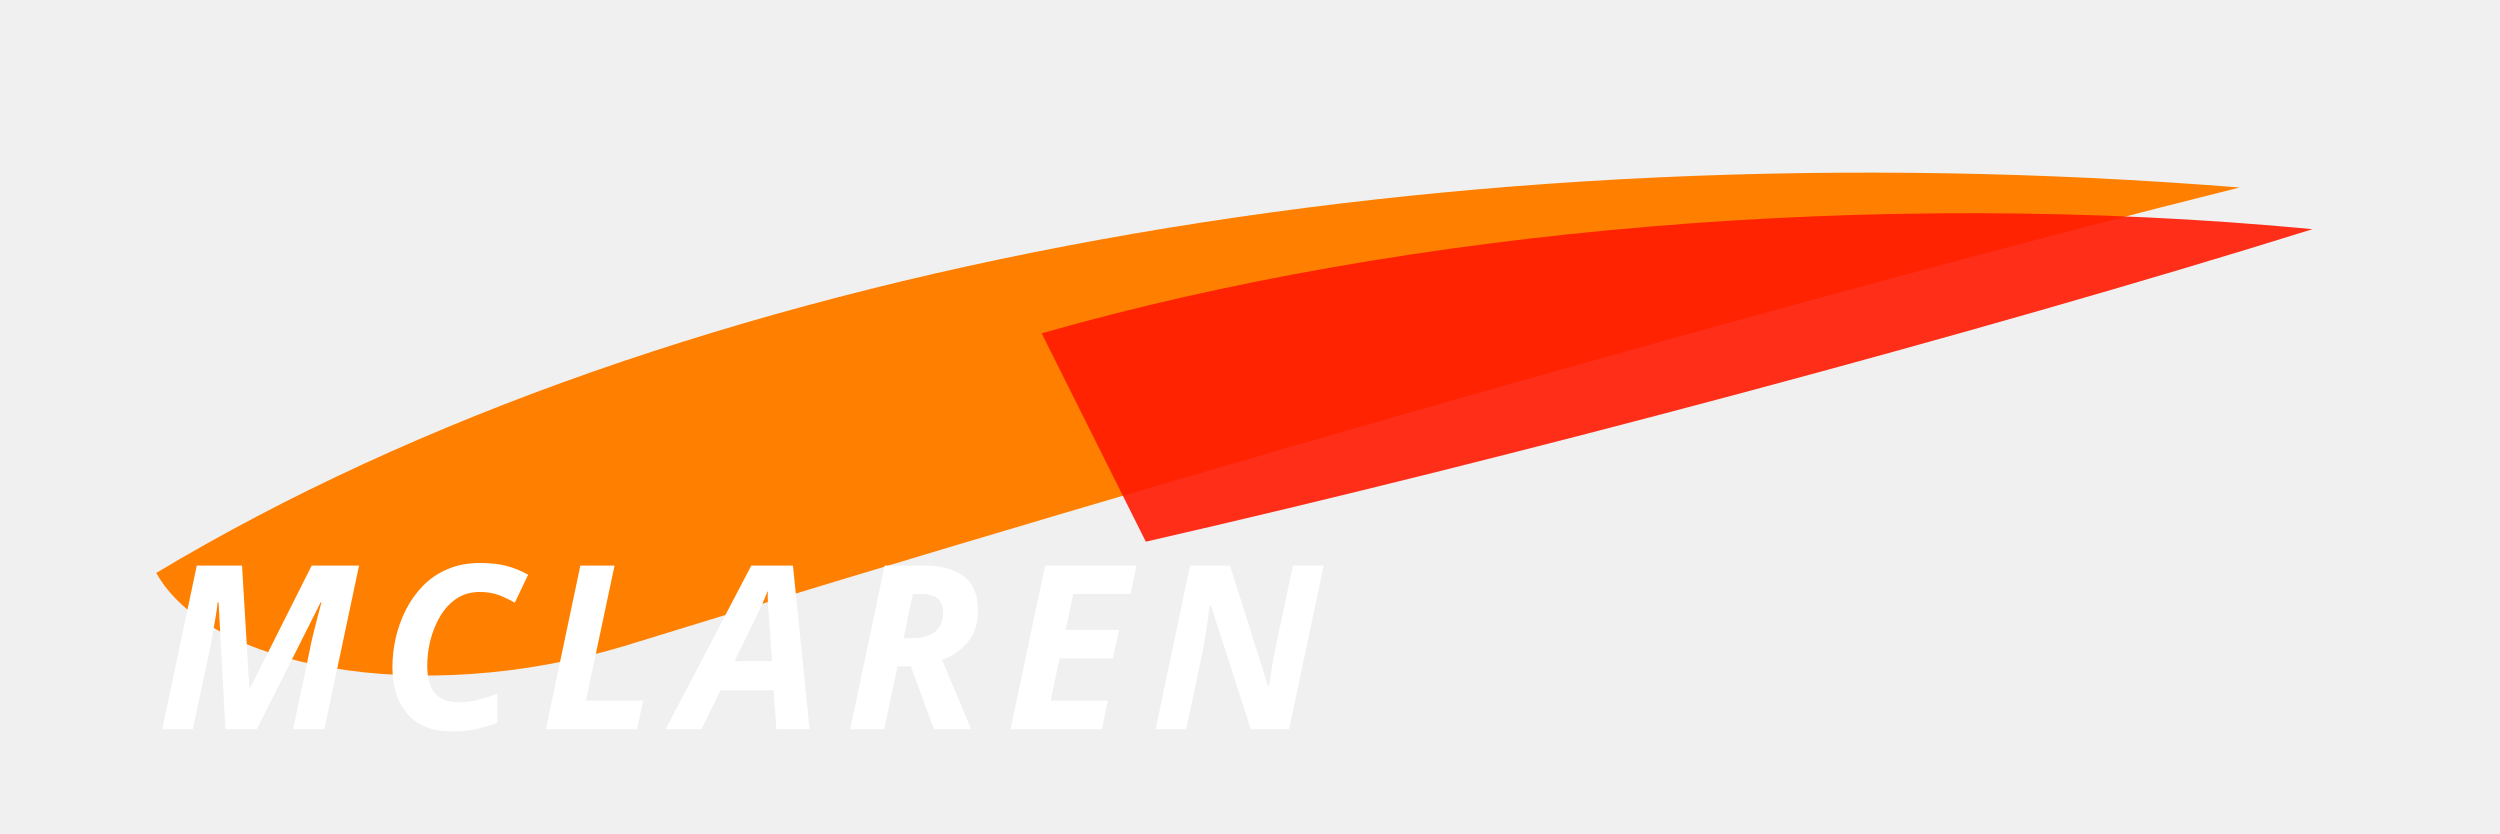
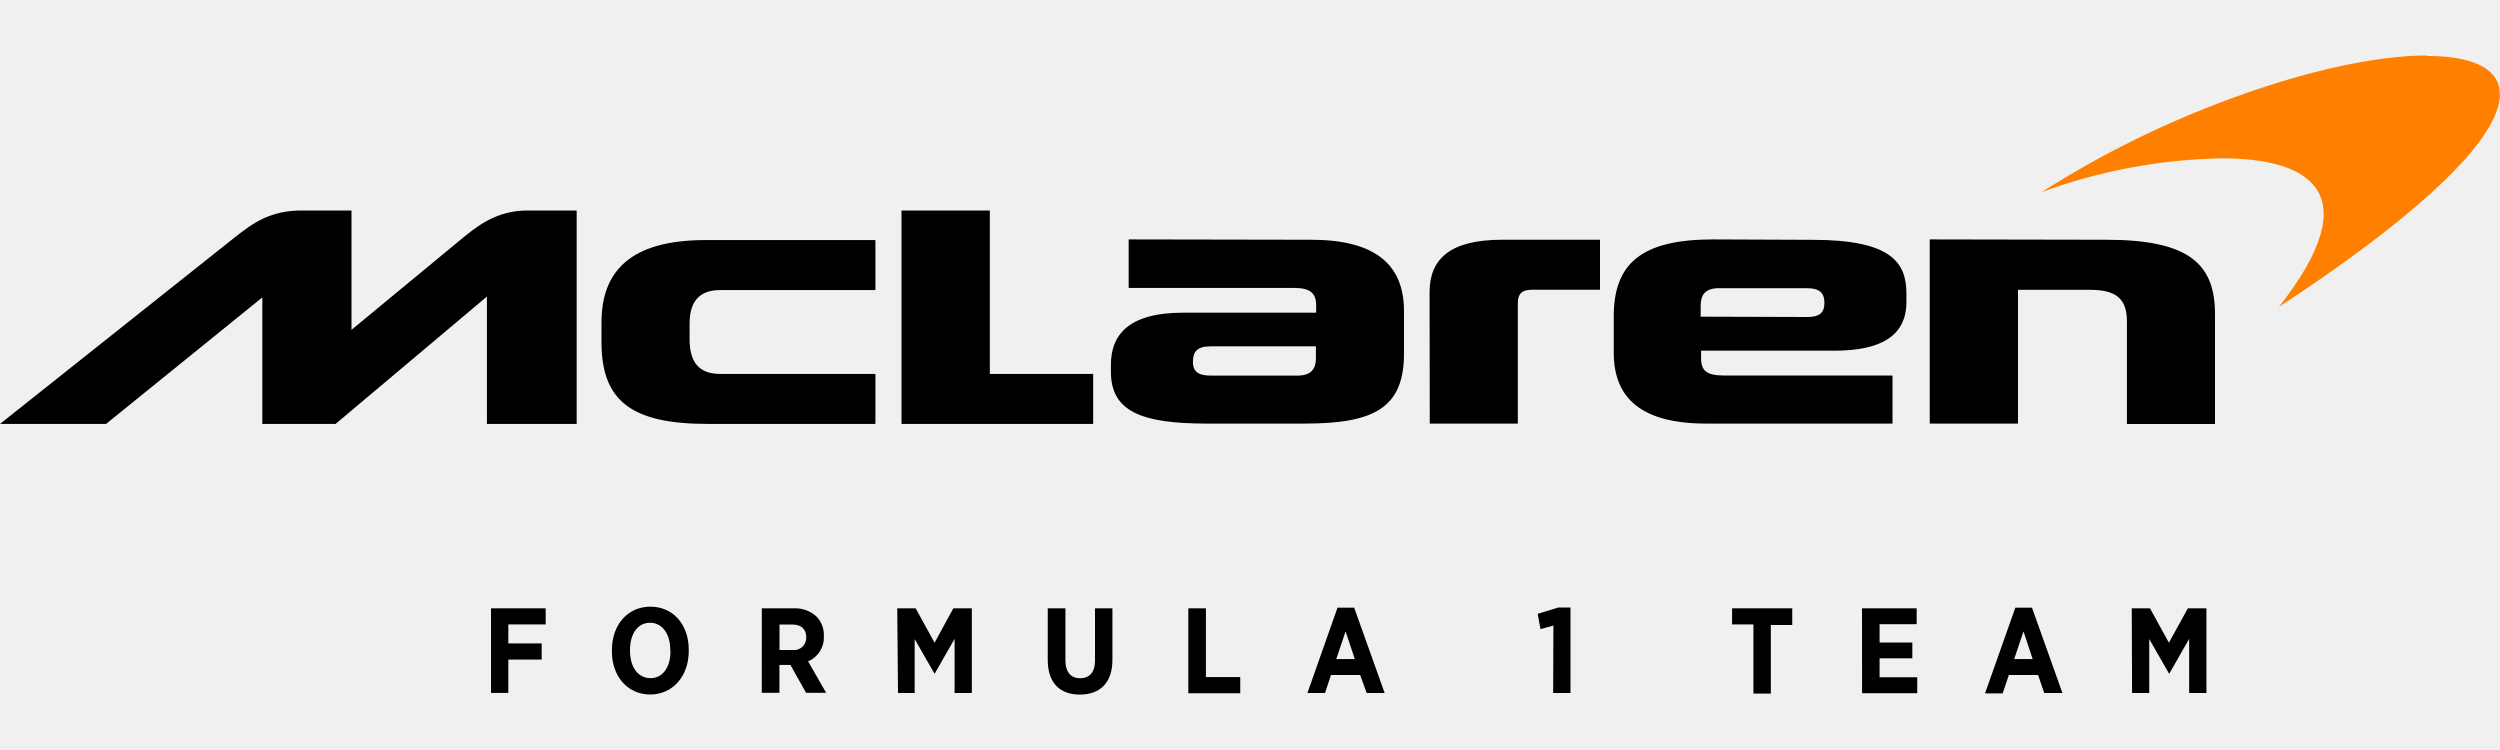
- <svg xmlns="http://www.w3.org/2000/svg" viewBox="0 0 240 80" width="240" height="80">
-   <path d="M15 55 C65 25, 140 12, 215 18 C175 28, 115 45, 60 62 C40 68, 20 64, 15 55 Z" fill="#FF8000" />
-   <path d="M100 32 C135 22, 180 18, 222 22 C190 32, 145 44, 110 52 Z" fill="#FF1801" opacity="0.9" />
-   <text x="15" y="70" fill="#FFFFFF" font-family="'Titillium Web', 'Arial Black', sans-serif" font-size="22" font-weight="900" font-style="italic" letter-spacing="2">MCLAREN</text>
+ <svg xmlns="http://www.w3.org/2000/svg" viewBox="0 0 300 90">
+   <style type="text/css">
+ 	.st0{fill:#FF8000;}
+ </style>
+   <path d="M157.91,43c0,1.2-.53,2.07-2.17,2.07H145.27c-1.35,0-2.12-.39-2.12-1.64s.53-1.87,2.12-1.87h12.64Zm46.17-5V36.65c0-1.25.53-2.07,2.22-2.07h10.47c1.44,0,2.16.43,2.16,1.78,0,1.15-.57,1.68-2.06,1.68Zm27.49-9.27v22.1h10.59V34.78h8.64c2.94,0,4.43.92,4.43,3.75V50.88H265.8V37.66c0-6.2-3.42-8.89-13.07-8.89Zm-26,0c-8.51,0-11.92,2.83-11.92,9.22v4.38c0,5.52,3.41,8.5,11.1,8.5H227.1V45.06H206.82c-2,0-2.69-.58-2.69-2.07v-.91h16c5.52,0,8.64-1.73,8.64-5.86v-1c0-3.75-1.87-6.44-11.24-6.44Zm-34,22.1h10.57V36.36c0-1,.39-1.59,1.69-1.59H192v-6H180.25c-6.3,0-8.7,2.35-8.7,6.29Zm-36.13-22.1v5.82h19.85c2,0,2.65.68,2.65,2.12v.85H142c-6.68,0-8.69,2.75-8.69,6.25v.86c0,4.86,3.89,6.2,11.53,6.2h11.73c8.31,0,11.91-1.87,11.91-8.41V37.32c0-5.53-3.41-8.55-11.14-8.55ZM72.18,41.07c0,7,3.55,9.8,12.73,9.8h20.14v-6H86.45c-2.21,0-3.7-1-3.7-4.18V38.81c0-2.84,1.39-4,3.65-4h18.65v-6H84.62c-9,0-12.44,3.79-12.44,9.85Zm36-15.81V50.87h23v-6h-12.4V25.26Zm-66,14.32V25.26h-6c-3.7,0-5.81,1.48-8,3.22L0,50.87H12.73L31.48,35.69V50.87h8.79L58.43,35.59V50.87H69.2V25.26H63.33c-3.17,0-5.38,1.3-7.59,3.12Z" />
+   <path class="st0" d="M291.22,6.66c-5.9,0-14.21,1.76-23.22,5.06a117.85,117.85,0,0,0-23,11.33A66.15,66.15,0,0,1,266.64,19c10.34,0,17.7,4,6.83,17.83,32-21,31.17-30.12,17.75-30.12" />
+   <path d="M58.92,73h6.56v1.93H61v2.28H65v1.94H61v4H58.92Z" />
+   <path d="M73.43,78.17V78c0-3.06,1.92-5.2,4.62-5.2s4.6,2.12,4.6,5.17v.17c0,3-1.93,5.2-4.62,5.2S73.43,81.21,73.43,78.17Zm7,0V78c0-2-1-3.27-2.43-3.27S75.6,76,75.6,78v.1c0,2,1,3.28,2.45,3.28s2.41-1.26,2.41-3.26Z" />
+   <path d="M91.42,73h3.83A3.79,3.79,0,0,1,98,74a3.19,3.19,0,0,1,.86,2.36v0a3.08,3.08,0,0,1-1.89,3l2.17,3.78H96.73l-1.88-3.35H93.53v3.35H91.41Zm3.67,5a1.47,1.47,0,0,0,1.66-1.53h0c0-1-.63-1.53-1.7-1.53H93.54V78Z" />
+   <path d="M107.67,73h2.21l2.27,4.13L114.4,73h2.22V83.16h-2.07v-6.5l-2.4,4.2h0l-2.39-4.17v6.47h-2Z" />
+   <path d="M125.73,79.2V73h2.12v6.24c0,1.44.68,2.15,1.77,2.15s1.78-.7,1.78-2.11V73h2.09v6.18c0,2.81-1.54,4.17-3.9,4.17S125.73,82,125.73,79.2Z" />
+   <path d="M142.6,73h2.11v8.25h4.12v1.94H142.6Z" />
+   <path d="M160.5,72.92h2l3.66,10.24H164L163.22,81h-3.5L159,83.16h-2.11Zm2.08,6.17-1.11-3.32-1.12,3.32Z" />
+   <path d="M186.41,75.07l-1.55.42-.34-1.83L187,72.9h1.46V83.16h-2.08Z" />
+   <path d="M210.41,74.93h-2.56V73h7.22v2H212.5v8.23h-2.09Z" />
+   <path d="M223.44,73H230v1.9h-4.45v2.2h3.93V79h-3.93v2.27h4.52v1.91h-6.62Z" />
+   <path d="M241.84,72.92h2l3.65,10.24h-2.18L244.57,81h-3.51l-.74,2.21H238.2Zm2.08,6.17-1.1-3.32-1.12,3.32Z" />
+   <path d="M255.81,73H258l2.27,4.13L262.54,73h2.23V83.16H262.7v-6.5l-2.4,4.2h0l-2.39-4.17v6.47h-2.06Z" />
</svg>
